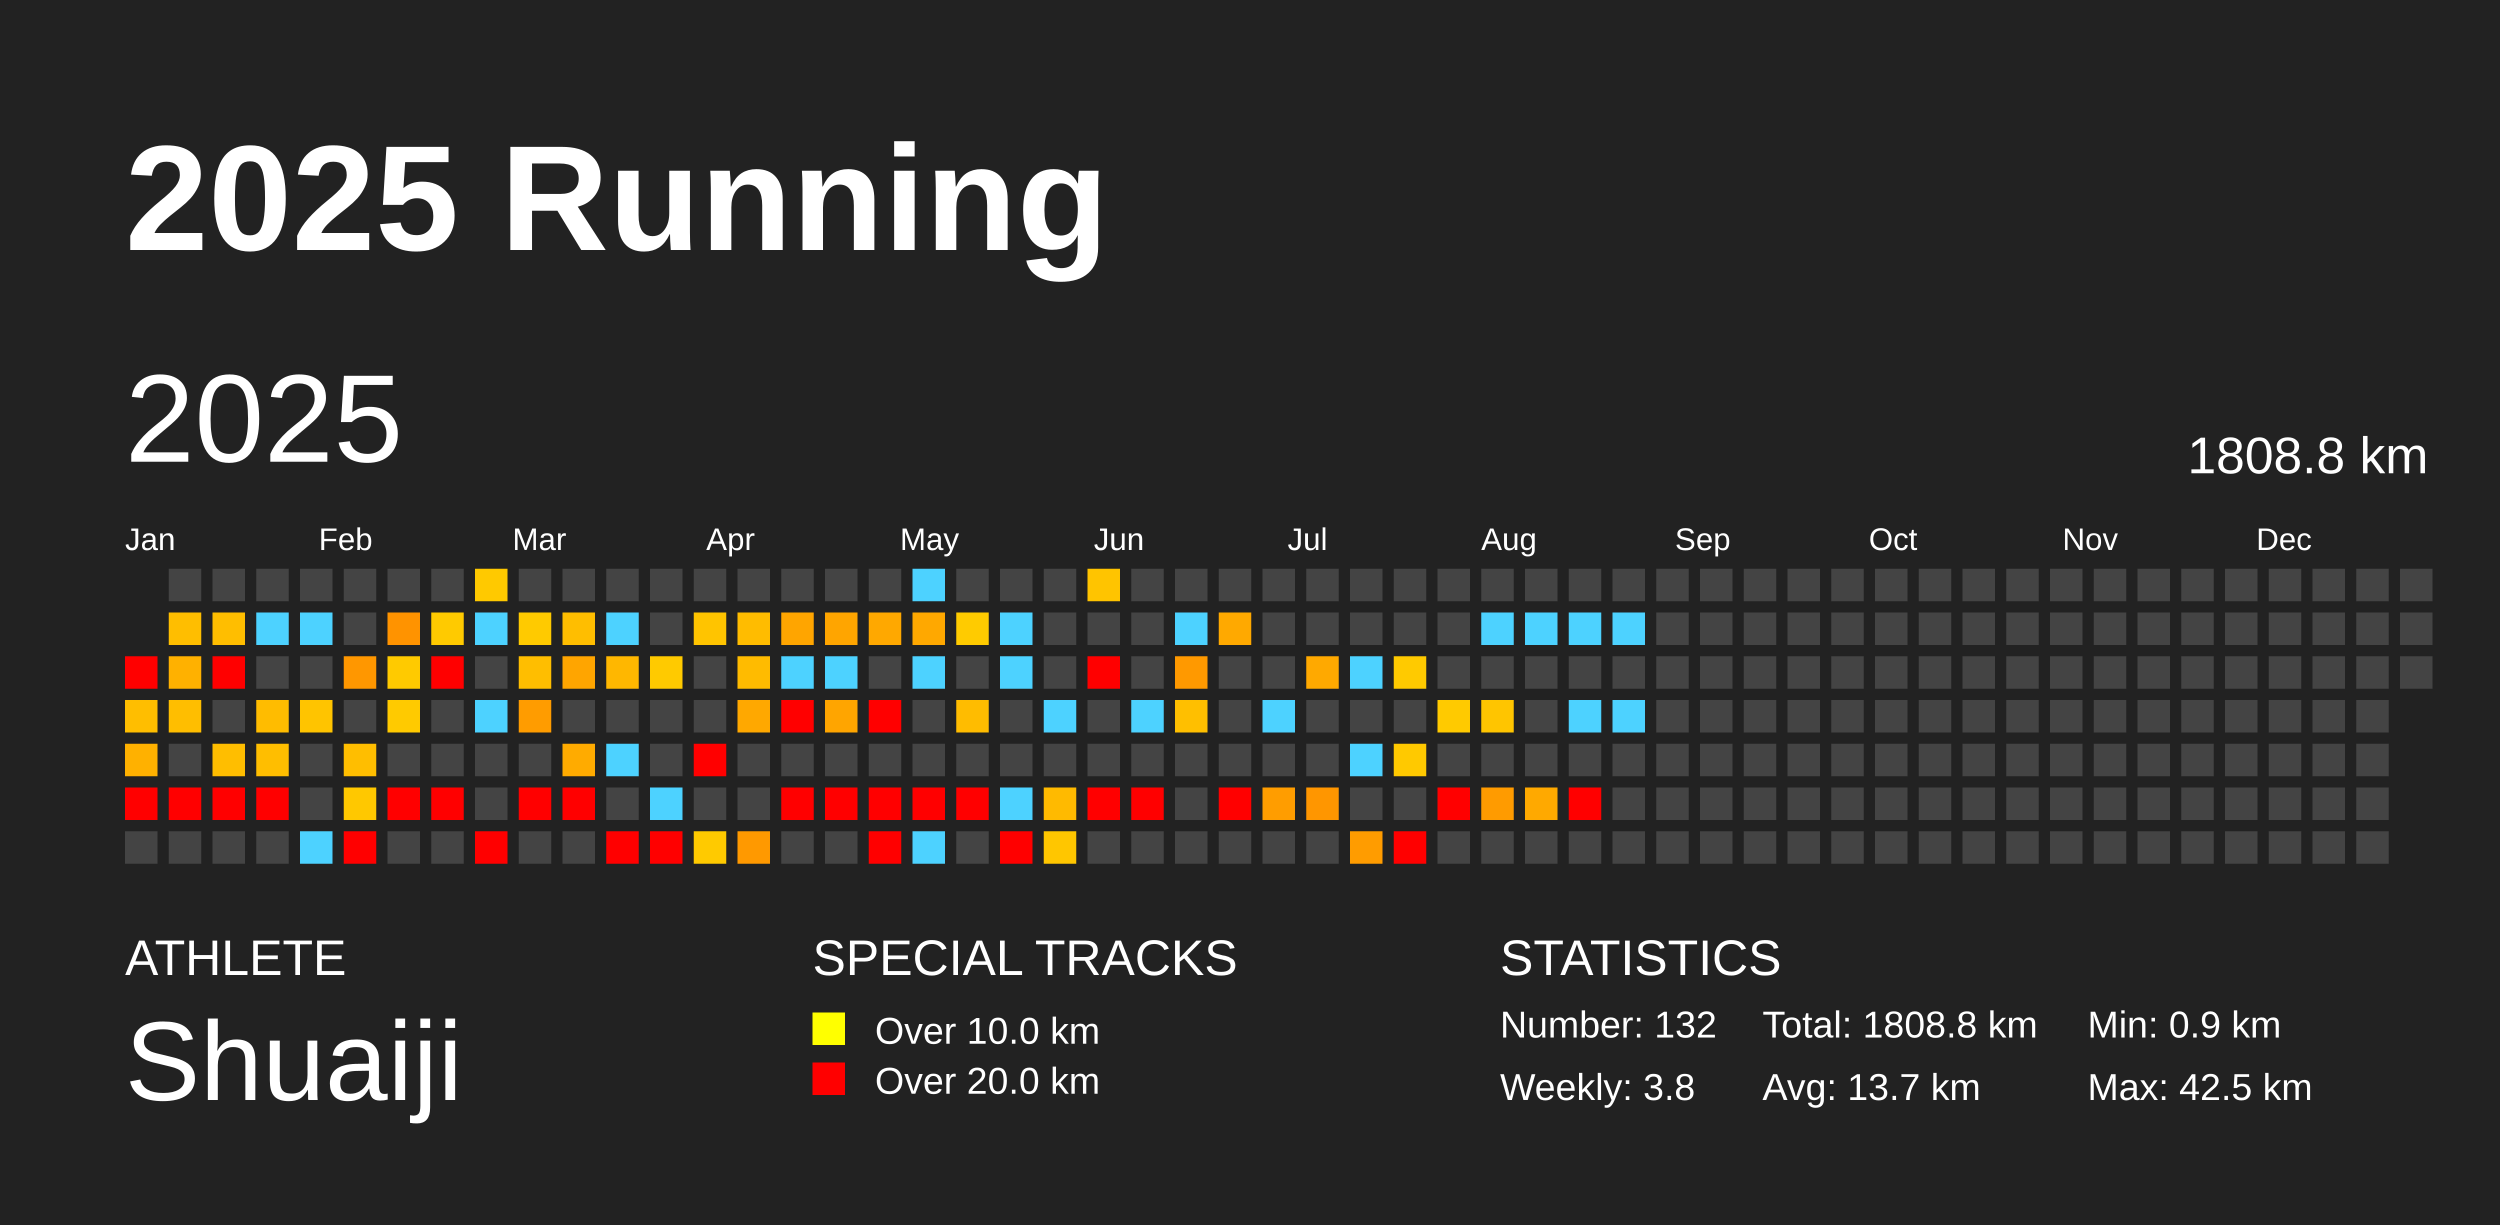
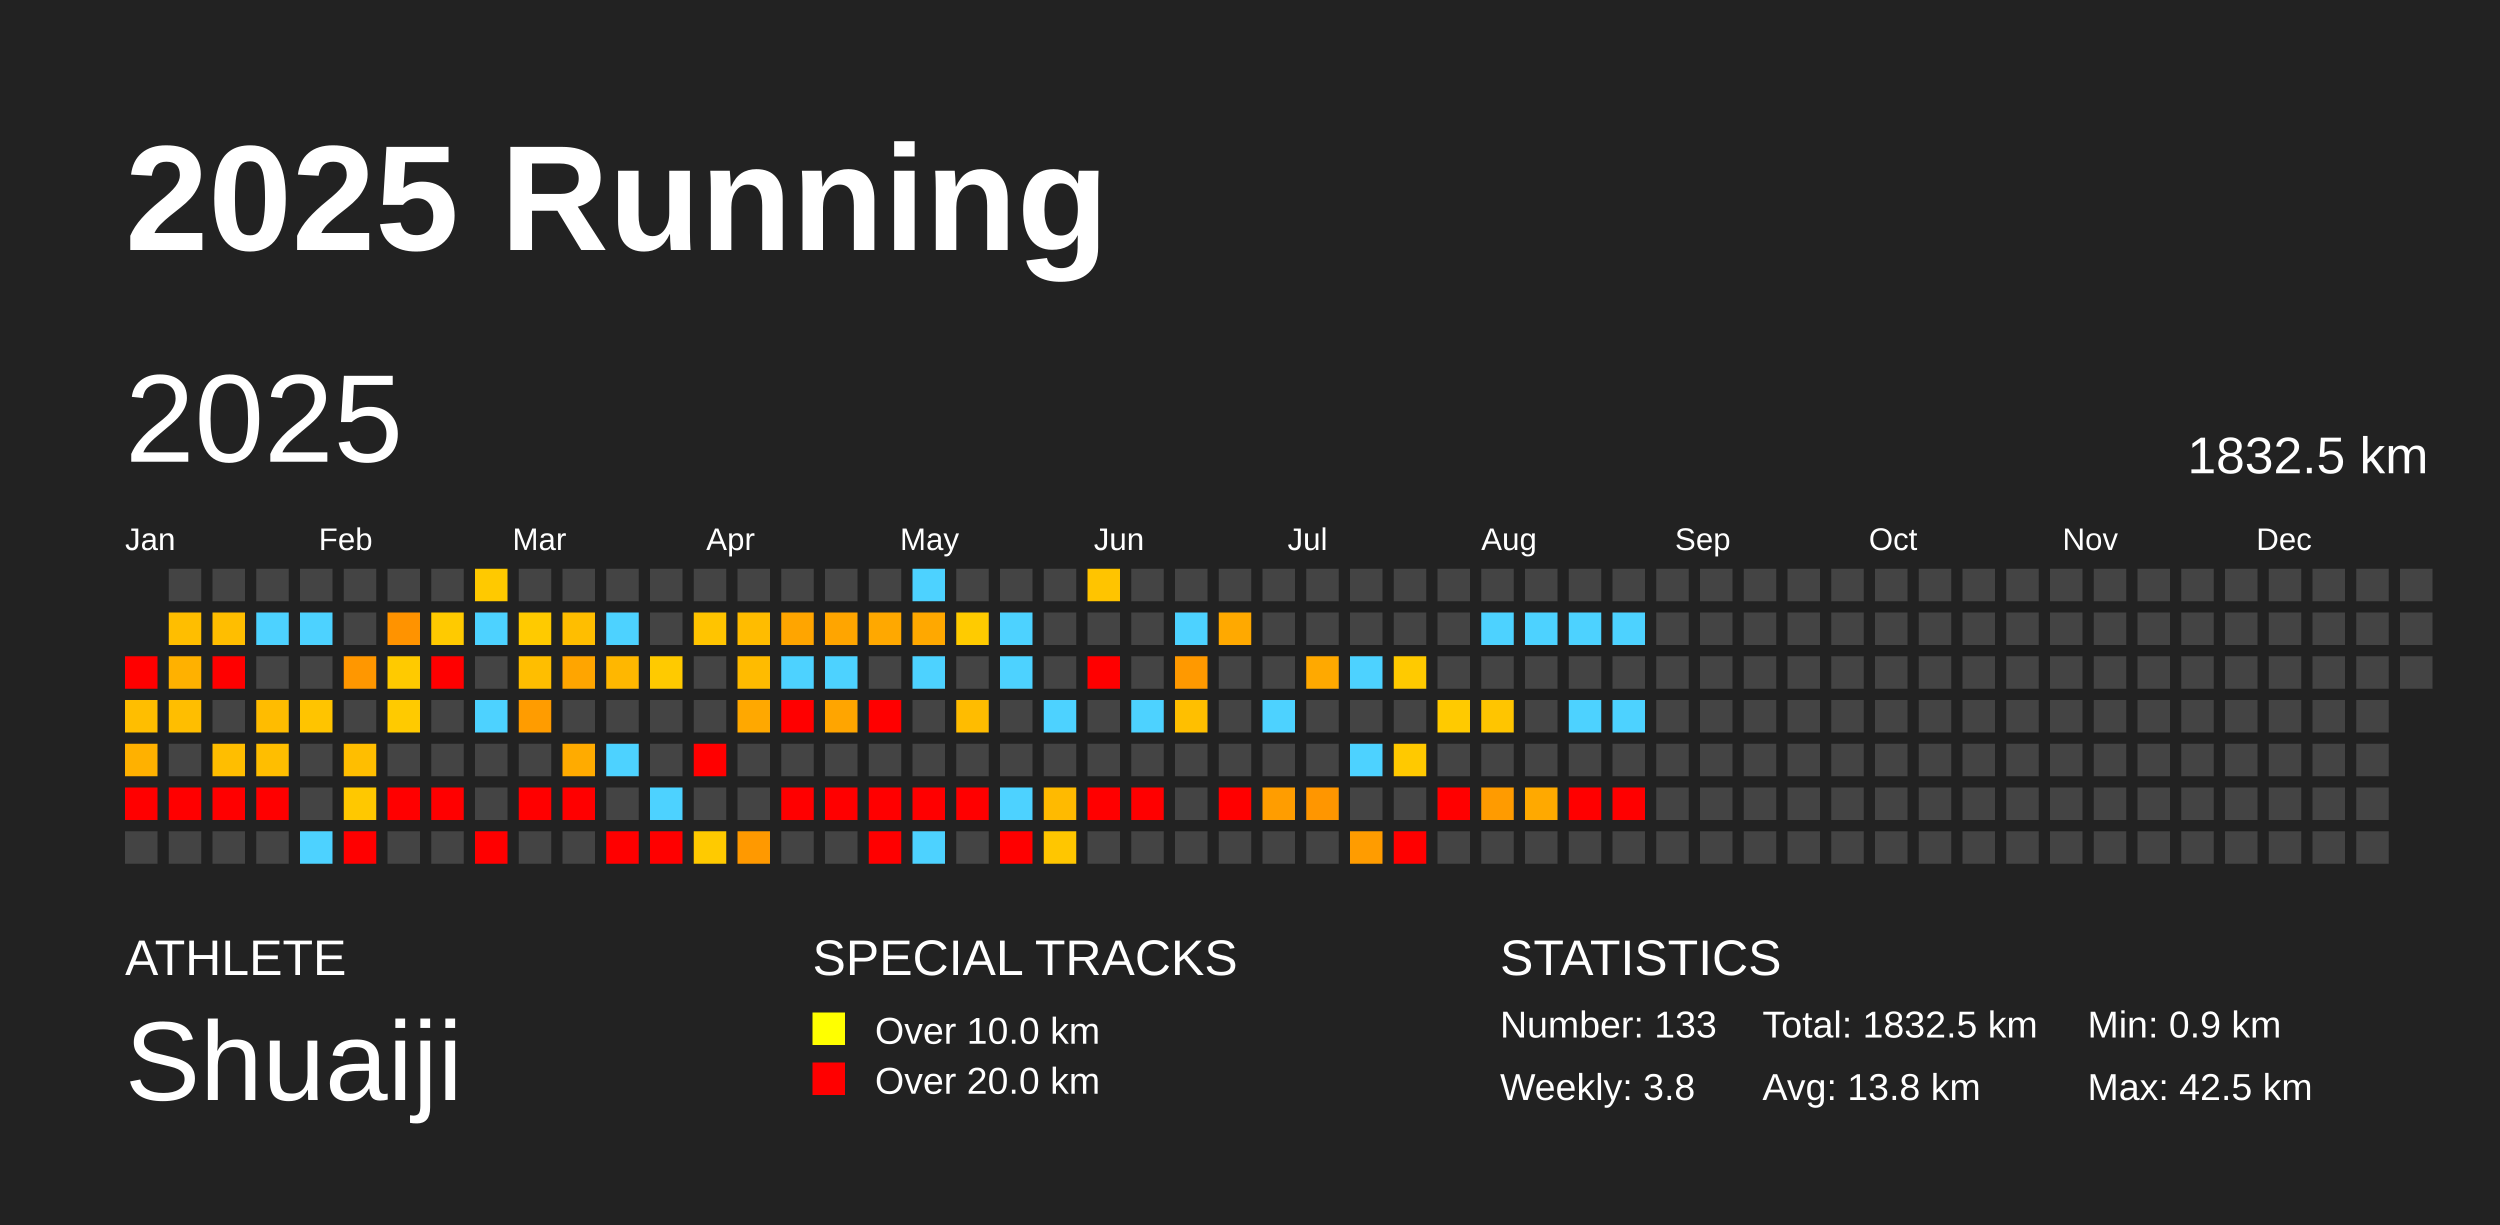
<svg xmlns="http://www.w3.org/2000/svg" baseProfile="full" height="98mm" version="1.1" viewBox="0,0,200,98" width="200mm">
  <defs />
  <rect fill="#222222" height="98" width="200" x="0" y="0" />
  <text fill="#FFFFFF" style="font-size:12px; font-family:Arial; font-weight:bold;" x="10" y="20">2025 Running</text>
  <text fill="#FFFFFF" style="font-size:4px; font-family:Arial" x="10" y="78">ATHLETE</text>
  <text fill="#FFFFFF" style="font-size:9px; font-family:Arial" x="10" y="88">Shuaiji</text>
  <text fill="#FFFFFF" style="font-size:4px; font-family:Arial" x="65" y="78">SPECIAL TRACKS</text>
  <rect fill="yellow" height="2.6" width="2.6" x="65" y="81" />
  <text fill="#FFFFFF" style="font-size:3px; font-family:Arial" x="70" y="83.5">Over 10.0 km</text>
  <rect fill="red" height="2.6" width="2.6" x="65" y="85" />
  <text fill="#FFFFFF" style="font-size:3px; font-family:Arial" x="70" y="87.5">Over 20.0 km</text>
  <text fill="#FFFFFF" style="font-size:4px; font-family:Arial" x="120" y="78">STATISTICS</text>
-   <text fill="#FFFFFF" style="font-size:3px; font-family:Arial" x="120" y="83">Number: 132</text>
+   <text fill="#FFFFFF" style="font-size:3px; font-family:Arial" x="120" y="83">Number: 133</text>
  <text fill="#FFFFFF" style="font-size:3px; font-family:Arial" x="120" y="88">Weekly: 3.8</text>
-   <text fill="#FFFFFF" style="font-size:3px; font-family:Arial" x="141" y="83">Total: 1808.8 km</text>
-   <text fill="#FFFFFF" style="font-size:3px; font-family:Arial" x="141" y="88">Avg: 13.7 km</text>
+   <text fill="#FFFFFF" style="font-size:3px; font-family:Arial" x="141" y="83">Total: 1832.5 km</text>
+   <text fill="#FFFFFF" style="font-size:3px; font-family:Arial" x="141" y="88">Avg: 13.8 km</text>
  <text fill="#FFFFFF" style="font-size:3px; font-family:Arial" x="167" y="83">Min: 0.9 km</text>
  <text fill="#FFFFFF" style="font-size:3px; font-family:Arial" x="167" y="88">Max: 42.5 km</text>
  <text dominant-baseline="hanging" fill="#FFFFFF" style="font-size:10.0px; font-family:Arial;" x="10" y="30">2025</text>
-   <text dominant-baseline="hanging" fill="#FFFFFF" style="font-size:4.125px; font-family:Arial;" x="175" y="35">1808.8 km</text>
+   <text dominant-baseline="hanging" fill="#FFFFFF" style="font-size:4.125px; font-family:Arial;" x="175" y="35">1832.5 km</text>
  <text fill="#FFFFFF" style="font-size:2.5px; font-family:Arial" x="10.0" y="44">Jan</text>
  <text fill="#FFFFFF" style="font-size:2.5px; font-family:Arial" x="25.5" y="44">Feb</text>
  <text fill="#FFFFFF" style="font-size:2.5px; font-family:Arial" x="41.0" y="44">Mar</text>
  <text fill="#FFFFFF" style="font-size:2.5px; font-family:Arial" x="56.5" y="44">Apr</text>
  <text fill="#FFFFFF" style="font-size:2.5px; font-family:Arial" x="72.0" y="44">May</text>
  <text fill="#FFFFFF" style="font-size:2.5px; font-family:Arial" x="87.5" y="44">Jun</text>
  <text fill="#FFFFFF" style="font-size:2.5px; font-family:Arial" x="103.0" y="44">Jul</text>
  <text fill="#FFFFFF" style="font-size:2.5px; font-family:Arial" x="118.5" y="44">Aug</text>
  <text fill="#FFFFFF" style="font-size:2.5px; font-family:Arial" x="134.0" y="44">Sep</text>
  <text fill="#FFFFFF" style="font-size:2.5px; font-family:Arial" x="149.5" y="44">Oct</text>
  <text fill="#FFFFFF" style="font-size:2.5px; font-family:Arial" x="165.0" y="44">Nov</text>
  <text fill="#FFFFFF" style="font-size:2.5px; font-family:Arial" x="180.5" y="44">Dec</text>
  <rect fill="red" height="2.6" width="2.6" x="10.0" y="52.5" />
  <rect fill="#ffbe00" height="2.6" width="2.6" x="10.0" y="56.0" />
  <rect fill="#ffb100" height="2.6" width="2.6" x="10.0" y="59.5" />
  <rect fill="red" height="2.6" width="2.6" x="10.0" y="63.0" />
  <rect fill="#444444" height="2.6" width="2.6" x="10.0" y="66.5" />
  <rect fill="#444444" height="2.6" width="2.6" x="13.5" y="45.5" />
  <rect fill="#ffbe00" height="2.6" width="2.6" x="13.5" y="49.0" />
  <rect fill="#ffb100" height="2.6" width="2.6" x="13.5" y="52.5" />
  <rect fill="#ffbe00" height="2.6" width="2.6" x="13.5" y="56.0" />
  <rect fill="#444444" height="2.6" width="2.6" x="13.5" y="59.5" />
  <rect fill="red" height="2.6" width="2.6" x="13.5" y="63.0" />
  <rect fill="#444444" height="2.6" width="2.6" x="13.5" y="66.5" />
  <rect fill="#444444" height="2.6" width="2.6" x="17.0" y="45.5" />
  <rect fill="#ffbe00" height="2.6" width="2.6" x="17.0" y="49.0" />
  <rect fill="red" height="2.6" width="2.6" x="17.0" y="52.5" />
  <rect fill="#444444" height="2.6" width="2.6" x="17.0" y="56.0" />
  <rect fill="#ffbe00" height="2.6" width="2.6" x="17.0" y="59.5" />
  <rect fill="red" height="2.6" width="2.6" x="17.0" y="63.0" />
  <rect fill="#444444" height="2.6" width="2.6" x="17.0" y="66.5" />
  <rect fill="#444444" height="2.6" width="2.6" x="20.5" y="45.5" />
  <rect fill="#4dd2ff" height="2.6" width="2.6" x="20.5" y="49.0" />
  <rect fill="#444444" height="2.6" width="2.6" x="20.5" y="52.5" />
  <rect fill="#ffbc00" height="2.6" width="2.6" x="20.5" y="56.0" />
  <rect fill="#ffbe00" height="2.6" width="2.6" x="20.5" y="59.5" />
  <rect fill="red" height="2.6" width="2.6" x="20.5" y="63.0" />
  <rect fill="#444444" height="2.6" width="2.6" x="20.5" y="66.5" />
  <rect fill="#444444" height="2.6" width="2.6" x="24.0" y="45.5" />
  <rect fill="#4dd2ff" height="2.6" width="2.6" x="24.0" y="49.0" />
  <rect fill="#444444" height="2.6" width="2.6" x="24.0" y="52.5" />
  <rect fill="#ffc400" height="2.6" width="2.6" x="24.0" y="56.0" />
  <rect fill="#444444" height="2.6" width="2.6" x="24.0" y="59.5" />
  <rect fill="#444444" height="2.6" width="2.6" x="24.0" y="63.0" />
  <rect fill="#4dd2ff" height="2.6" width="2.6" x="24.0" y="66.5" />
  <rect fill="#444444" height="2.6" width="2.6" x="27.5" y="45.5" />
  <rect fill="#444444" height="2.6" width="2.6" x="27.5" y="49.0" />
  <rect fill="#ff9700" height="2.6" width="2.6" x="27.5" y="52.5" />
  <rect fill="#444444" height="2.6" width="2.6" x="27.5" y="56.0" />
  <rect fill="#ffbe00" height="2.6" width="2.6" x="27.5" y="59.5" />
  <rect fill="#ffc800" height="2.6" width="2.6" x="27.5" y="63.0" />
  <rect fill="red" height="2.6" width="2.6" x="27.5" y="66.5" />
  <rect fill="#444444" height="2.6" width="2.6" x="31.0" y="45.5" />
  <rect fill="#ff9300" height="2.6" width="2.6" x="31.0" y="49.0" />
  <rect fill="#ffca00" height="2.6" width="2.6" x="31.0" y="52.5" />
  <rect fill="#ffca00" height="2.6" width="2.6" x="31.0" y="56.0" />
  <rect fill="#444444" height="2.6" width="2.6" x="31.0" y="59.5" />
  <rect fill="red" height="2.6" width="2.6" x="31.0" y="63.0" />
  <rect fill="#444444" height="2.6" width="2.6" x="31.0" y="66.5" />
  <rect fill="#444444" height="2.6" width="2.6" x="34.5" y="45.5" />
  <rect fill="#ffca00" height="2.6" width="2.6" x="34.5" y="49.0" />
  <rect fill="red" height="2.6" width="2.6" x="34.5" y="52.5" />
  <rect fill="#444444" height="2.6" width="2.6" x="34.5" y="56.0" />
  <rect fill="#444444" height="2.6" width="2.6" x="34.5" y="59.5" />
  <rect fill="red" height="2.6" width="2.6" x="34.5" y="63.0" />
  <rect fill="#444444" height="2.6" width="2.6" x="34.5" y="66.5" />
  <rect fill="#ffc900" height="2.6" width="2.6" x="38.0" y="45.5" />
  <rect fill="#4dd2ff" height="2.6" width="2.6" x="38.0" y="49.0" />
  <rect fill="#444444" height="2.6" width="2.6" x="38.0" y="52.5" />
  <rect fill="#4dd2ff" height="2.6" width="2.6" x="38.0" y="56.0" />
  <rect fill="#444444" height="2.6" width="2.6" x="38.0" y="59.5" />
  <rect fill="#444444" height="2.6" width="2.6" x="38.0" y="63.0" />
  <rect fill="red" height="2.6" width="2.6" x="38.0" y="66.5" />
  <rect fill="#444444" height="2.6" width="2.6" x="41.5" y="45.5" />
  <rect fill="#ffca00" height="2.6" width="2.6" x="41.5" y="49.0" />
  <rect fill="#ffbe00" height="2.6" width="2.6" x="41.5" y="52.5" />
  <rect fill="#ff9c00" height="2.6" width="2.6" x="41.5" y="56.0" />
  <rect fill="#444444" height="2.6" width="2.6" x="41.5" y="59.5" />
  <rect fill="red" height="2.6" width="2.6" x="41.5" y="63.0" />
  <rect fill="#444444" height="2.6" width="2.6" x="41.5" y="66.5" />
  <rect fill="#444444" height="2.6" width="2.6" x="45.0" y="45.5" />
  <rect fill="#ffbe00" height="2.6" width="2.6" x="45.0" y="49.0" />
  <rect fill="#ffa500" height="2.6" width="2.6" x="45.0" y="52.5" />
  <rect fill="#444444" height="2.6" width="2.6" x="45.0" y="56.0" />
  <rect fill="#ffab00" height="2.6" width="2.6" x="45.0" y="59.5" />
  <rect fill="red" height="2.6" width="2.6" x="45.0" y="63.0" />
  <rect fill="#444444" height="2.6" width="2.6" x="45.0" y="66.5" />
  <rect fill="#444444" height="2.6" width="2.6" x="48.5" y="45.5" />
  <rect fill="#4dd2ff" height="2.6" width="2.6" x="48.5" y="49.0" />
  <rect fill="#ffb700" height="2.6" width="2.6" x="48.5" y="52.5" />
  <rect fill="#444444" height="2.6" width="2.6" x="48.5" y="56.0" />
  <rect fill="#4dd2ff" height="2.6" width="2.6" x="48.5" y="59.5" />
  <rect fill="#444444" height="2.6" width="2.6" x="48.5" y="63.0" />
  <rect fill="red" height="2.6" width="2.6" x="48.5" y="66.5" />
  <rect fill="#444444" height="2.6" width="2.6" x="52.0" y="45.5" />
  <rect fill="#444444" height="2.6" width="2.6" x="52.0" y="49.0" />
  <rect fill="#ffca00" height="2.6" width="2.6" x="52.0" y="52.5" />
  <rect fill="#444444" height="2.6" width="2.6" x="52.0" y="56.0" />
  <rect fill="#444444" height="2.6" width="2.6" x="52.0" y="59.5" />
  <rect fill="#4dd2ff" height="2.6" width="2.6" x="52.0" y="63.0" />
  <rect fill="red" height="2.6" width="2.6" x="52.0" y="66.5" />
  <rect fill="#444444" height="2.6" width="2.6" x="55.5" y="45.5" />
  <rect fill="#ffc400" height="2.6" width="2.6" x="55.5" y="49.0" />
  <rect fill="#444444" height="2.6" width="2.6" x="55.5" y="52.5" />
  <rect fill="#444444" height="2.6" width="2.6" x="55.5" y="56.0" />
  <rect fill="red" height="2.6" width="2.6" x="55.5" y="59.5" />
  <rect fill="#444444" height="2.6" width="2.6" x="55.5" y="63.0" />
  <rect fill="#ffca00" height="2.6" width="2.6" x="55.5" y="66.5" />
  <rect fill="#444444" height="2.6" width="2.6" x="59.0" y="45.5" />
  <rect fill="#ffbc00" height="2.6" width="2.6" x="59.0" y="49.0" />
  <rect fill="#ffbb00" height="2.6" width="2.6" x="59.0" y="52.5" />
  <rect fill="#ffa800" height="2.6" width="2.6" x="59.0" y="56.0" />
  <rect fill="#444444" height="2.6" width="2.6" x="59.0" y="59.5" />
  <rect fill="#444444" height="2.6" width="2.6" x="59.0" y="63.0" />
  <rect fill="#ff9900" height="2.6" width="2.6" x="59.0" y="66.5" />
  <rect fill="#444444" height="2.6" width="2.6" x="62.5" y="45.5" />
  <rect fill="#ffa500" height="2.6" width="2.6" x="62.5" y="49.0" />
  <rect fill="#4dd2ff" height="2.6" width="2.6" x="62.5" y="52.5" />
  <rect fill="red" height="2.6" width="2.6" x="62.5" y="56.0" />
  <rect fill="#444444" height="2.6" width="2.6" x="62.5" y="59.5" />
  <rect fill="red" height="2.6" width="2.6" x="62.5" y="63.0" />
  <rect fill="#444444" height="2.6" width="2.6" x="62.5" y="66.5" />
  <rect fill="#444444" height="2.6" width="2.6" x="66.0" y="45.5" />
  <rect fill="#ffa500" height="2.6" width="2.6" x="66.0" y="49.0" />
  <rect fill="#4dd2ff" height="2.6" width="2.6" x="66.0" y="52.5" />
  <rect fill="#ffa500" height="2.6" width="2.6" x="66.0" y="56.0" />
  <rect fill="#444444" height="2.6" width="2.6" x="66.0" y="59.5" />
  <rect fill="red" height="2.6" width="2.6" x="66.0" y="63.0" />
  <rect fill="#444444" height="2.6" width="2.6" x="66.0" y="66.5" />
  <rect fill="#444444" height="2.6" width="2.6" x="69.5" y="45.5" />
  <rect fill="#ffa800" height="2.6" width="2.6" x="69.5" y="49.0" />
  <rect fill="#444444" height="2.6" width="2.6" x="69.5" y="52.5" />
  <rect fill="red" height="2.6" width="2.6" x="69.5" y="56.0" />
  <rect fill="#444444" height="2.6" width="2.6" x="69.5" y="59.5" />
  <rect fill="red" height="2.6" width="2.6" x="69.5" y="63.0" />
  <rect fill="red" height="2.6" width="2.6" x="69.5" y="66.5" />
  <rect fill="#4dd2ff" height="2.6" width="2.6" x="73.0" y="45.5" />
  <rect fill="#ffa800" height="2.6" width="2.6" x="73.0" y="49.0" />
  <rect fill="#4dd2ff" height="2.6" width="2.6" x="73.0" y="52.5" />
  <rect fill="#444444" height="2.6" width="2.6" x="73.0" y="56.0" />
  <rect fill="#444444" height="2.6" width="2.6" x="73.0" y="59.5" />
  <rect fill="red" height="2.6" width="2.6" x="73.0" y="63.0" />
  <rect fill="#4dd2ff" height="2.6" width="2.6" x="73.0" y="66.5" />
  <rect fill="#444444" height="2.6" width="2.6" x="76.5" y="45.5" />
  <rect fill="#ffcb00" height="2.6" width="2.6" x="76.5" y="49.0" />
  <rect fill="#444444" height="2.6" width="2.6" x="76.5" y="52.5" />
  <rect fill="#ffbc00" height="2.6" width="2.6" x="76.5" y="56.0" />
  <rect fill="#444444" height="2.6" width="2.6" x="76.5" y="59.5" />
  <rect fill="red" height="2.6" width="2.6" x="76.5" y="63.0" />
  <rect fill="#444444" height="2.6" width="2.6" x="76.5" y="66.5" />
  <rect fill="#444444" height="2.6" width="2.6" x="80.0" y="45.5" />
  <rect fill="#4dd2ff" height="2.6" width="2.6" x="80.0" y="49.0" />
  <rect fill="#4dd2ff" height="2.6" width="2.6" x="80.0" y="52.5" />
  <rect fill="#444444" height="2.6" width="2.6" x="80.0" y="56.0" />
  <rect fill="#444444" height="2.6" width="2.6" x="80.0" y="59.5" />
  <rect fill="#4dd2ff" height="2.6" width="2.6" x="80.0" y="63.0" />
  <rect fill="red" height="2.6" width="2.6" x="80.0" y="66.5" />
  <rect fill="#444444" height="2.6" width="2.6" x="83.5" y="45.5" />
  <rect fill="#444444" height="2.6" width="2.6" x="83.5" y="49.0" />
  <rect fill="#444444" height="2.6" width="2.6" x="83.5" y="52.5" />
  <rect fill="#4dd2ff" height="2.6" width="2.6" x="83.5" y="56.0" />
  <rect fill="#444444" height="2.6" width="2.6" x="83.5" y="59.5" />
  <rect fill="#ffba00" height="2.6" width="2.6" x="83.5" y="63.0" />
  <rect fill="#ffc600" height="2.6" width="2.6" x="83.5" y="66.5" />
  <rect fill="#ffc400" height="2.6" width="2.6" x="87.0" y="45.5" />
  <rect fill="#444444" height="2.6" width="2.6" x="87.0" y="49.0" />
  <rect fill="red" height="2.6" width="2.6" x="87.0" y="52.5" />
  <rect fill="#444444" height="2.6" width="2.6" x="87.0" y="56.0" />
  <rect fill="#444444" height="2.6" width="2.6" x="87.0" y="59.5" />
  <rect fill="red" height="2.6" width="2.6" x="87.0" y="63.0" />
  <rect fill="#444444" height="2.6" width="2.6" x="87.0" y="66.5" />
  <rect fill="#444444" height="2.6" width="2.6" x="90.5" y="45.5" />
  <rect fill="#444444" height="2.6" width="2.6" x="90.5" y="49.0" />
  <rect fill="#444444" height="2.6" width="2.6" x="90.5" y="52.5" />
  <rect fill="#4dd2ff" height="2.6" width="2.6" x="90.5" y="56.0" />
  <rect fill="#444444" height="2.6" width="2.6" x="90.5" y="59.5" />
  <rect fill="red" height="2.6" width="2.6" x="90.5" y="63.0" />
  <rect fill="#444444" height="2.6" width="2.6" x="90.5" y="66.5" />
  <rect fill="#444444" height="2.6" width="2.6" x="94.0" y="45.5" />
  <rect fill="#4dd2ff" height="2.6" width="2.6" x="94.0" y="49.0" />
  <rect fill="#ff9900" height="2.6" width="2.6" x="94.0" y="52.5" />
  <rect fill="#ffbf00" height="2.6" width="2.6" x="94.0" y="56.0" />
  <rect fill="#444444" height="2.6" width="2.6" x="94.0" y="59.5" />
  <rect fill="#444444" height="2.6" width="2.6" x="94.0" y="63.0" />
  <rect fill="#444444" height="2.6" width="2.6" x="94.0" y="66.5" />
  <rect fill="#444444" height="2.6" width="2.6" x="97.5" y="45.5" />
  <rect fill="#ffa900" height="2.6" width="2.6" x="97.5" y="49.0" />
  <rect fill="#444444" height="2.6" width="2.6" x="97.5" y="52.5" />
  <rect fill="#444444" height="2.6" width="2.6" x="97.5" y="56.0" />
  <rect fill="#444444" height="2.6" width="2.6" x="97.5" y="59.5" />
  <rect fill="red" height="2.6" width="2.6" x="97.5" y="63.0" />
  <rect fill="#444444" height="2.6" width="2.6" x="97.5" y="66.5" />
  <rect fill="#444444" height="2.6" width="2.6" x="101.0" y="45.5" />
  <rect fill="#444444" height="2.6" width="2.6" x="101.0" y="49.0" />
  <rect fill="#444444" height="2.6" width="2.6" x="101.0" y="52.5" />
  <rect fill="#4dd2ff" height="2.6" width="2.6" x="101.0" y="56.0" />
  <rect fill="#444444" height="2.6" width="2.6" x="101.0" y="59.5" />
  <rect fill="#ff9d00" height="2.6" width="2.6" x="101.0" y="63.0" />
  <rect fill="#444444" height="2.6" width="2.6" x="101.0" y="66.5" />
  <rect fill="#444444" height="2.6" width="2.6" x="104.5" y="45.5" />
  <rect fill="#444444" height="2.6" width="2.6" x="104.5" y="49.0" />
  <rect fill="#ffa900" height="2.6" width="2.6" x="104.5" y="52.5" />
  <rect fill="#444444" height="2.6" width="2.6" x="104.5" y="56.0" />
  <rect fill="#444444" height="2.6" width="2.6" x="104.5" y="59.5" />
  <rect fill="#ff9600" height="2.6" width="2.6" x="104.5" y="63.0" />
  <rect fill="#444444" height="2.6" width="2.6" x="104.5" y="66.5" />
  <rect fill="#444444" height="2.6" width="2.6" x="108.0" y="45.5" />
  <rect fill="#444444" height="2.6" width="2.6" x="108.0" y="49.0" />
  <rect fill="#4dd2ff" height="2.6" width="2.6" x="108.0" y="52.5" />
  <rect fill="#444444" height="2.6" width="2.6" x="108.0" y="56.0" />
  <rect fill="#4dd2ff" height="2.6" width="2.6" x="108.0" y="59.5" />
  <rect fill="#444444" height="2.6" width="2.6" x="108.0" y="63.0" />
  <rect fill="#ff9c00" height="2.6" width="2.6" x="108.0" y="66.5" />
  <rect fill="#444444" height="2.6" width="2.6" x="111.5" y="45.5" />
  <rect fill="#444444" height="2.6" width="2.6" x="111.5" y="49.0" />
  <rect fill="#ffca00" height="2.6" width="2.6" x="111.5" y="52.5" />
  <rect fill="#444444" height="2.6" width="2.6" x="111.5" y="56.0" />
  <rect fill="#ffc900" height="2.6" width="2.6" x="111.5" y="59.5" />
  <rect fill="#444444" height="2.6" width="2.6" x="111.5" y="63.0" />
  <rect fill="red" height="2.6" width="2.6" x="111.5" y="66.5" />
  <rect fill="#444444" height="2.6" width="2.6" x="115.0" y="45.5" />
  <rect fill="#444444" height="2.6" width="2.6" x="115.0" y="49.0" />
  <rect fill="#444444" height="2.6" width="2.6" x="115.0" y="52.5" />
  <rect fill="#ffca00" height="2.6" width="2.6" x="115.0" y="56.0" />
  <rect fill="#444444" height="2.6" width="2.6" x="115.0" y="59.5" />
  <rect fill="red" height="2.6" width="2.6" x="115.0" y="63.0" />
  <rect fill="#444444" height="2.6" width="2.6" x="115.0" y="66.5" />
  <rect fill="#444444" height="2.6" width="2.6" x="118.5" y="45.5" />
  <rect fill="#4dd2ff" height="2.6" width="2.6" x="118.5" y="49.0" />
  <rect fill="#444444" height="2.6" width="2.6" x="118.5" y="52.5" />
  <rect fill="#ffc500" height="2.6" width="2.6" x="118.5" y="56.0" />
  <rect fill="#444444" height="2.6" width="2.6" x="118.5" y="59.5" />
  <rect fill="#ff9b00" height="2.6" width="2.6" x="118.5" y="63.0" />
  <rect fill="#444444" height="2.6" width="2.6" x="118.5" y="66.5" />
  <rect fill="#444444" height="2.6" width="2.6" x="122.0" y="45.5" />
  <rect fill="#4dd2ff" height="2.6" width="2.6" x="122.0" y="49.0" />
  <rect fill="#444444" height="2.6" width="2.6" x="122.0" y="52.5" />
  <rect fill="#444444" height="2.6" width="2.6" x="122.0" y="56.0" />
  <rect fill="#444444" height="2.6" width="2.6" x="122.0" y="59.5" />
  <rect fill="#ffa900" height="2.6" width="2.6" x="122.0" y="63.0" />
  <rect fill="#444444" height="2.6" width="2.6" x="122.0" y="66.5" />
  <rect fill="#444444" height="2.6" width="2.6" x="125.5" y="45.5" />
  <rect fill="#4dd2ff" height="2.6" width="2.6" x="125.5" y="49.0" />
  <rect fill="#444444" height="2.6" width="2.6" x="125.5" y="52.5" />
  <rect fill="#4dd2ff" height="2.6" width="2.6" x="125.5" y="56.0" />
  <rect fill="#444444" height="2.6" width="2.6" x="125.5" y="59.5" />
  <rect fill="red" height="2.6" width="2.6" x="125.5" y="63.0" />
  <rect fill="#444444" height="2.6" width="2.6" x="125.5" y="66.5" />
  <rect fill="#444444" height="2.6" width="2.6" x="129.0" y="45.5" />
  <rect fill="#4dd2ff" height="2.6" width="2.6" x="129.0" y="49.0" />
  <rect fill="#444444" height="2.6" width="2.6" x="129.0" y="52.5" />
  <rect fill="#4dd2ff" height="2.6" width="2.6" x="129.0" y="56.0" />
  <rect fill="#444444" height="2.6" width="2.6" x="129.0" y="59.5" />
-   <rect fill="#444444" height="2.6" width="2.6" x="129.0" y="63.0" />
+   <rect fill="red" height="2.6" width="2.6" x="129.0" y="63.0" />
  <rect fill="#444444" height="2.6" width="2.6" x="129.0" y="66.5" />
  <rect fill="#444444" height="2.6" width="2.6" x="132.5" y="45.5" />
  <rect fill="#444444" height="2.6" width="2.6" x="132.5" y="49.0" />
  <rect fill="#444444" height="2.6" width="2.6" x="132.5" y="52.5" />
  <rect fill="#444444" height="2.6" width="2.6" x="132.5" y="56.0" />
  <rect fill="#444444" height="2.6" width="2.6" x="132.5" y="59.5" />
  <rect fill="#444444" height="2.6" width="2.6" x="132.5" y="63.0" />
  <rect fill="#444444" height="2.6" width="2.6" x="132.5" y="66.5" />
  <rect fill="#444444" height="2.6" width="2.6" x="136.0" y="45.5" />
  <rect fill="#444444" height="2.6" width="2.6" x="136.0" y="49.0" />
  <rect fill="#444444" height="2.6" width="2.6" x="136.0" y="52.5" />
  <rect fill="#444444" height="2.6" width="2.6" x="136.0" y="56.0" />
  <rect fill="#444444" height="2.6" width="2.6" x="136.0" y="59.5" />
  <rect fill="#444444" height="2.6" width="2.6" x="136.0" y="63.0" />
  <rect fill="#444444" height="2.6" width="2.6" x="136.0" y="66.5" />
  <rect fill="#444444" height="2.6" width="2.6" x="139.5" y="45.5" />
  <rect fill="#444444" height="2.6" width="2.6" x="139.5" y="49.0" />
  <rect fill="#444444" height="2.6" width="2.6" x="139.5" y="52.5" />
  <rect fill="#444444" height="2.6" width="2.6" x="139.5" y="56.0" />
  <rect fill="#444444" height="2.6" width="2.6" x="139.5" y="59.5" />
  <rect fill="#444444" height="2.6" width="2.6" x="139.5" y="63.0" />
  <rect fill="#444444" height="2.6" width="2.6" x="139.5" y="66.5" />
  <rect fill="#444444" height="2.6" width="2.6" x="143.0" y="45.5" />
  <rect fill="#444444" height="2.6" width="2.6" x="143.0" y="49.0" />
  <rect fill="#444444" height="2.6" width="2.6" x="143.0" y="52.5" />
  <rect fill="#444444" height="2.6" width="2.6" x="143.0" y="56.0" />
  <rect fill="#444444" height="2.6" width="2.6" x="143.0" y="59.5" />
  <rect fill="#444444" height="2.6" width="2.6" x="143.0" y="63.0" />
  <rect fill="#444444" height="2.6" width="2.6" x="143.0" y="66.5" />
  <rect fill="#444444" height="2.6" width="2.6" x="146.5" y="45.5" />
  <rect fill="#444444" height="2.6" width="2.6" x="146.5" y="49.0" />
  <rect fill="#444444" height="2.6" width="2.6" x="146.5" y="52.5" />
  <rect fill="#444444" height="2.6" width="2.6" x="146.5" y="56.0" />
  <rect fill="#444444" height="2.6" width="2.6" x="146.5" y="59.5" />
  <rect fill="#444444" height="2.6" width="2.6" x="146.5" y="63.0" />
  <rect fill="#444444" height="2.6" width="2.6" x="146.5" y="66.5" />
  <rect fill="#444444" height="2.6" width="2.6" x="150.0" y="45.5" />
  <rect fill="#444444" height="2.6" width="2.6" x="150.0" y="49.0" />
  <rect fill="#444444" height="2.6" width="2.6" x="150.0" y="52.5" />
  <rect fill="#444444" height="2.6" width="2.6" x="150.0" y="56.0" />
  <rect fill="#444444" height="2.6" width="2.6" x="150.0" y="59.5" />
  <rect fill="#444444" height="2.6" width="2.6" x="150.0" y="63.0" />
  <rect fill="#444444" height="2.6" width="2.6" x="150.0" y="66.5" />
  <rect fill="#444444" height="2.6" width="2.6" x="153.5" y="45.5" />
  <rect fill="#444444" height="2.6" width="2.6" x="153.5" y="49.0" />
  <rect fill="#444444" height="2.6" width="2.6" x="153.5" y="52.5" />
  <rect fill="#444444" height="2.6" width="2.6" x="153.5" y="56.0" />
  <rect fill="#444444" height="2.6" width="2.6" x="153.5" y="59.5" />
  <rect fill="#444444" height="2.6" width="2.6" x="153.5" y="63.0" />
  <rect fill="#444444" height="2.6" width="2.6" x="153.5" y="66.5" />
  <rect fill="#444444" height="2.6" width="2.6" x="157.0" y="45.5" />
  <rect fill="#444444" height="2.6" width="2.6" x="157.0" y="49.0" />
  <rect fill="#444444" height="2.6" width="2.6" x="157.0" y="52.5" />
  <rect fill="#444444" height="2.6" width="2.6" x="157.0" y="56.0" />
  <rect fill="#444444" height="2.6" width="2.6" x="157.0" y="59.5" />
  <rect fill="#444444" height="2.6" width="2.6" x="157.0" y="63.0" />
  <rect fill="#444444" height="2.6" width="2.6" x="157.0" y="66.5" />
  <rect fill="#444444" height="2.6" width="2.6" x="160.5" y="45.5" />
  <rect fill="#444444" height="2.6" width="2.6" x="160.5" y="49.0" />
  <rect fill="#444444" height="2.6" width="2.6" x="160.5" y="52.5" />
  <rect fill="#444444" height="2.6" width="2.6" x="160.5" y="56.0" />
  <rect fill="#444444" height="2.6" width="2.6" x="160.5" y="59.5" />
  <rect fill="#444444" height="2.6" width="2.6" x="160.5" y="63.0" />
  <rect fill="#444444" height="2.6" width="2.6" x="160.5" y="66.5" />
  <rect fill="#444444" height="2.6" width="2.6" x="164.0" y="45.5" />
  <rect fill="#444444" height="2.6" width="2.6" x="164.0" y="49.0" />
  <rect fill="#444444" height="2.6" width="2.6" x="164.0" y="52.5" />
  <rect fill="#444444" height="2.6" width="2.6" x="164.0" y="56.0" />
  <rect fill="#444444" height="2.6" width="2.6" x="164.0" y="59.5" />
  <rect fill="#444444" height="2.6" width="2.6" x="164.0" y="63.0" />
  <rect fill="#444444" height="2.6" width="2.6" x="164.0" y="66.5" />
  <rect fill="#444444" height="2.6" width="2.6" x="167.5" y="45.5" />
  <rect fill="#444444" height="2.6" width="2.6" x="167.5" y="49.0" />
  <rect fill="#444444" height="2.6" width="2.6" x="167.5" y="52.5" />
  <rect fill="#444444" height="2.6" width="2.6" x="167.5" y="56.0" />
  <rect fill="#444444" height="2.6" width="2.6" x="167.5" y="59.5" />
  <rect fill="#444444" height="2.6" width="2.6" x="167.5" y="63.0" />
  <rect fill="#444444" height="2.6" width="2.6" x="167.5" y="66.5" />
  <rect fill="#444444" height="2.6" width="2.6" x="171.0" y="45.5" />
  <rect fill="#444444" height="2.6" width="2.6" x="171.0" y="49.0" />
  <rect fill="#444444" height="2.6" width="2.6" x="171.0" y="52.5" />
  <rect fill="#444444" height="2.6" width="2.6" x="171.0" y="56.0" />
  <rect fill="#444444" height="2.6" width="2.6" x="171.0" y="59.5" />
  <rect fill="#444444" height="2.6" width="2.6" x="171.0" y="63.0" />
  <rect fill="#444444" height="2.6" width="2.6" x="171.0" y="66.5" />
  <rect fill="#444444" height="2.6" width="2.6" x="174.5" y="45.5" />
  <rect fill="#444444" height="2.6" width="2.6" x="174.5" y="49.0" />
  <rect fill="#444444" height="2.6" width="2.6" x="174.5" y="52.5" />
  <rect fill="#444444" height="2.6" width="2.6" x="174.5" y="56.0" />
  <rect fill="#444444" height="2.6" width="2.6" x="174.5" y="59.5" />
  <rect fill="#444444" height="2.6" width="2.6" x="174.5" y="63.0" />
  <rect fill="#444444" height="2.6" width="2.6" x="174.5" y="66.5" />
  <rect fill="#444444" height="2.6" width="2.6" x="178.0" y="45.5" />
  <rect fill="#444444" height="2.6" width="2.6" x="178.0" y="49.0" />
  <rect fill="#444444" height="2.6" width="2.6" x="178.0" y="52.5" />
  <rect fill="#444444" height="2.6" width="2.6" x="178.0" y="56.0" />
  <rect fill="#444444" height="2.6" width="2.6" x="178.0" y="59.5" />
  <rect fill="#444444" height="2.6" width="2.6" x="178.0" y="63.0" />
  <rect fill="#444444" height="2.6" width="2.6" x="178.0" y="66.5" />
  <rect fill="#444444" height="2.6" width="2.6" x="181.5" y="45.5" />
  <rect fill="#444444" height="2.6" width="2.6" x="181.5" y="49.0" />
  <rect fill="#444444" height="2.6" width="2.6" x="181.5" y="52.5" />
  <rect fill="#444444" height="2.6" width="2.6" x="181.5" y="56.0" />
  <rect fill="#444444" height="2.6" width="2.6" x="181.5" y="59.5" />
  <rect fill="#444444" height="2.6" width="2.6" x="181.5" y="63.0" />
  <rect fill="#444444" height="2.6" width="2.6" x="181.5" y="66.5" />
  <rect fill="#444444" height="2.6" width="2.6" x="185.0" y="45.5" />
  <rect fill="#444444" height="2.6" width="2.6" x="185.0" y="49.0" />
  <rect fill="#444444" height="2.6" width="2.6" x="185.0" y="52.5" />
  <rect fill="#444444" height="2.6" width="2.6" x="185.0" y="56.0" />
  <rect fill="#444444" height="2.6" width="2.6" x="185.0" y="59.5" />
  <rect fill="#444444" height="2.6" width="2.6" x="185.0" y="63.0" />
  <rect fill="#444444" height="2.6" width="2.6" x="185.0" y="66.5" />
  <rect fill="#444444" height="2.6" width="2.6" x="188.5" y="45.5" />
  <rect fill="#444444" height="2.6" width="2.6" x="188.5" y="49.0" />
  <rect fill="#444444" height="2.6" width="2.6" x="188.5" y="52.5" />
  <rect fill="#444444" height="2.6" width="2.6" x="188.5" y="56.0" />
  <rect fill="#444444" height="2.6" width="2.6" x="188.5" y="59.5" />
  <rect fill="#444444" height="2.6" width="2.6" x="188.5" y="63.0" />
  <rect fill="#444444" height="2.6" width="2.6" x="188.5" y="66.5" />
  <rect fill="#444444" height="2.6" width="2.6" x="192.0" y="45.5" />
  <rect fill="#444444" height="2.6" width="2.6" x="192.0" y="49.0" />
  <rect fill="#444444" height="2.6" width="2.6" x="192.0" y="52.5" />
</svg>
